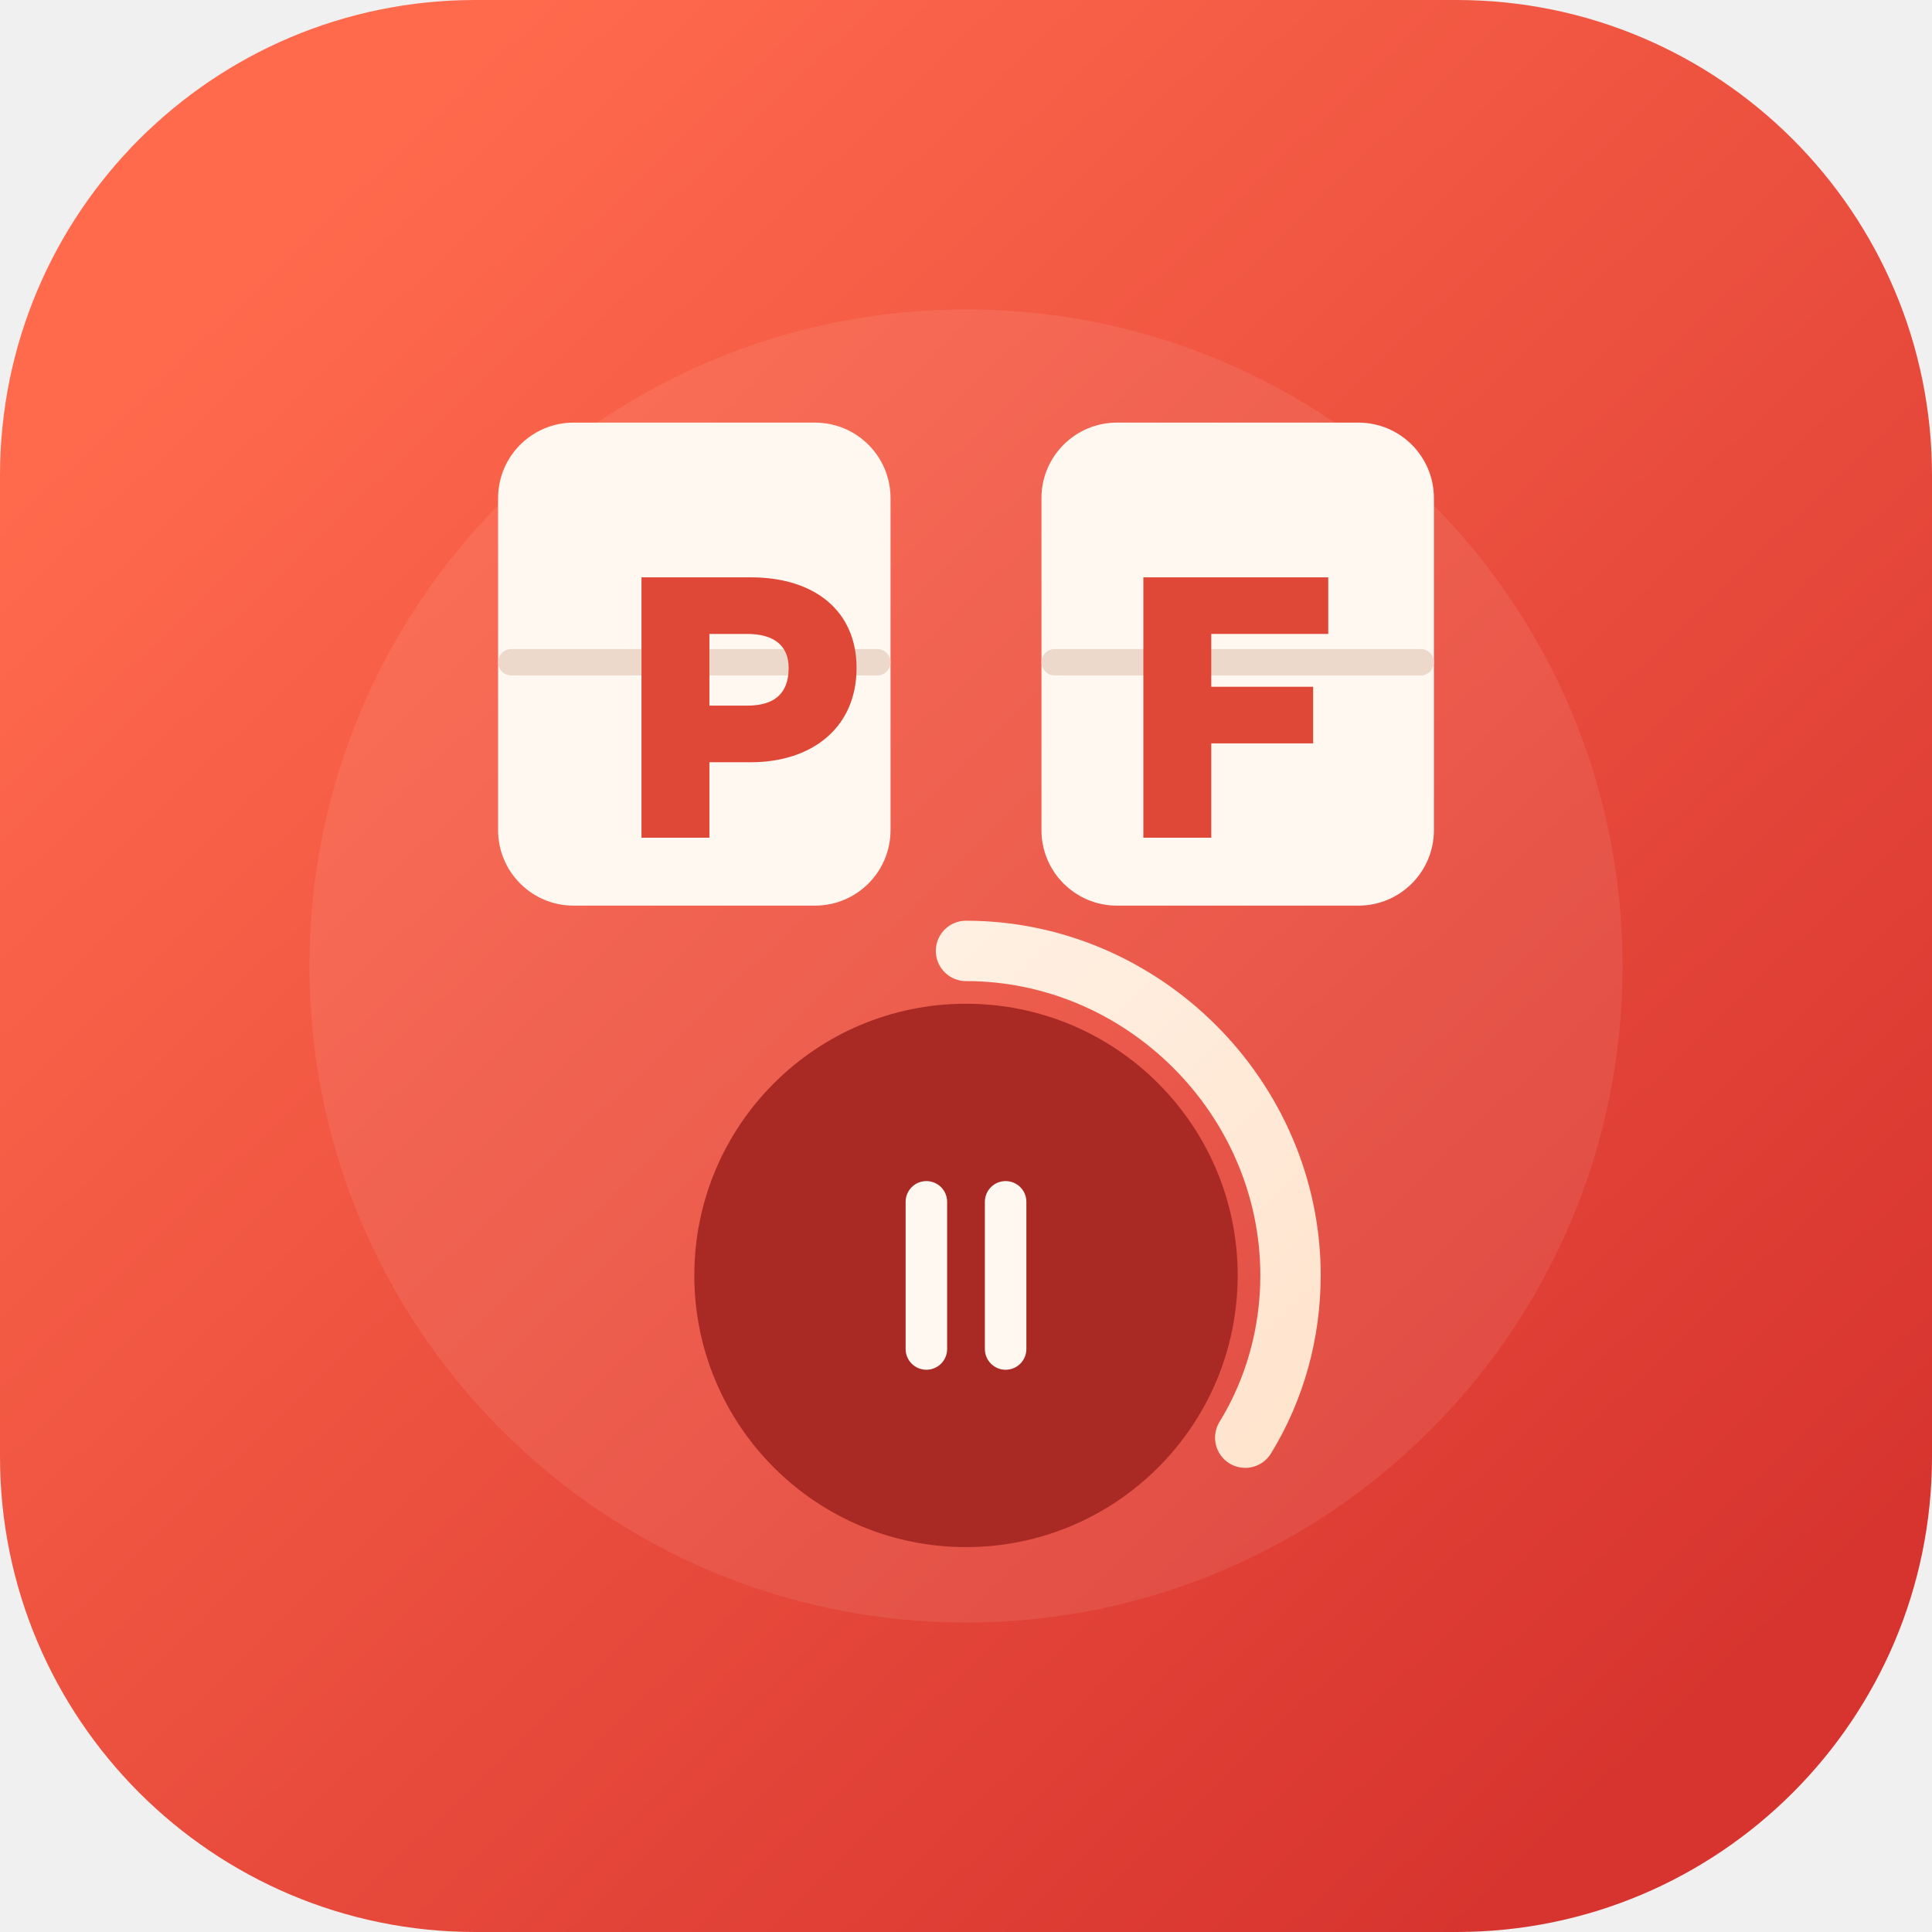
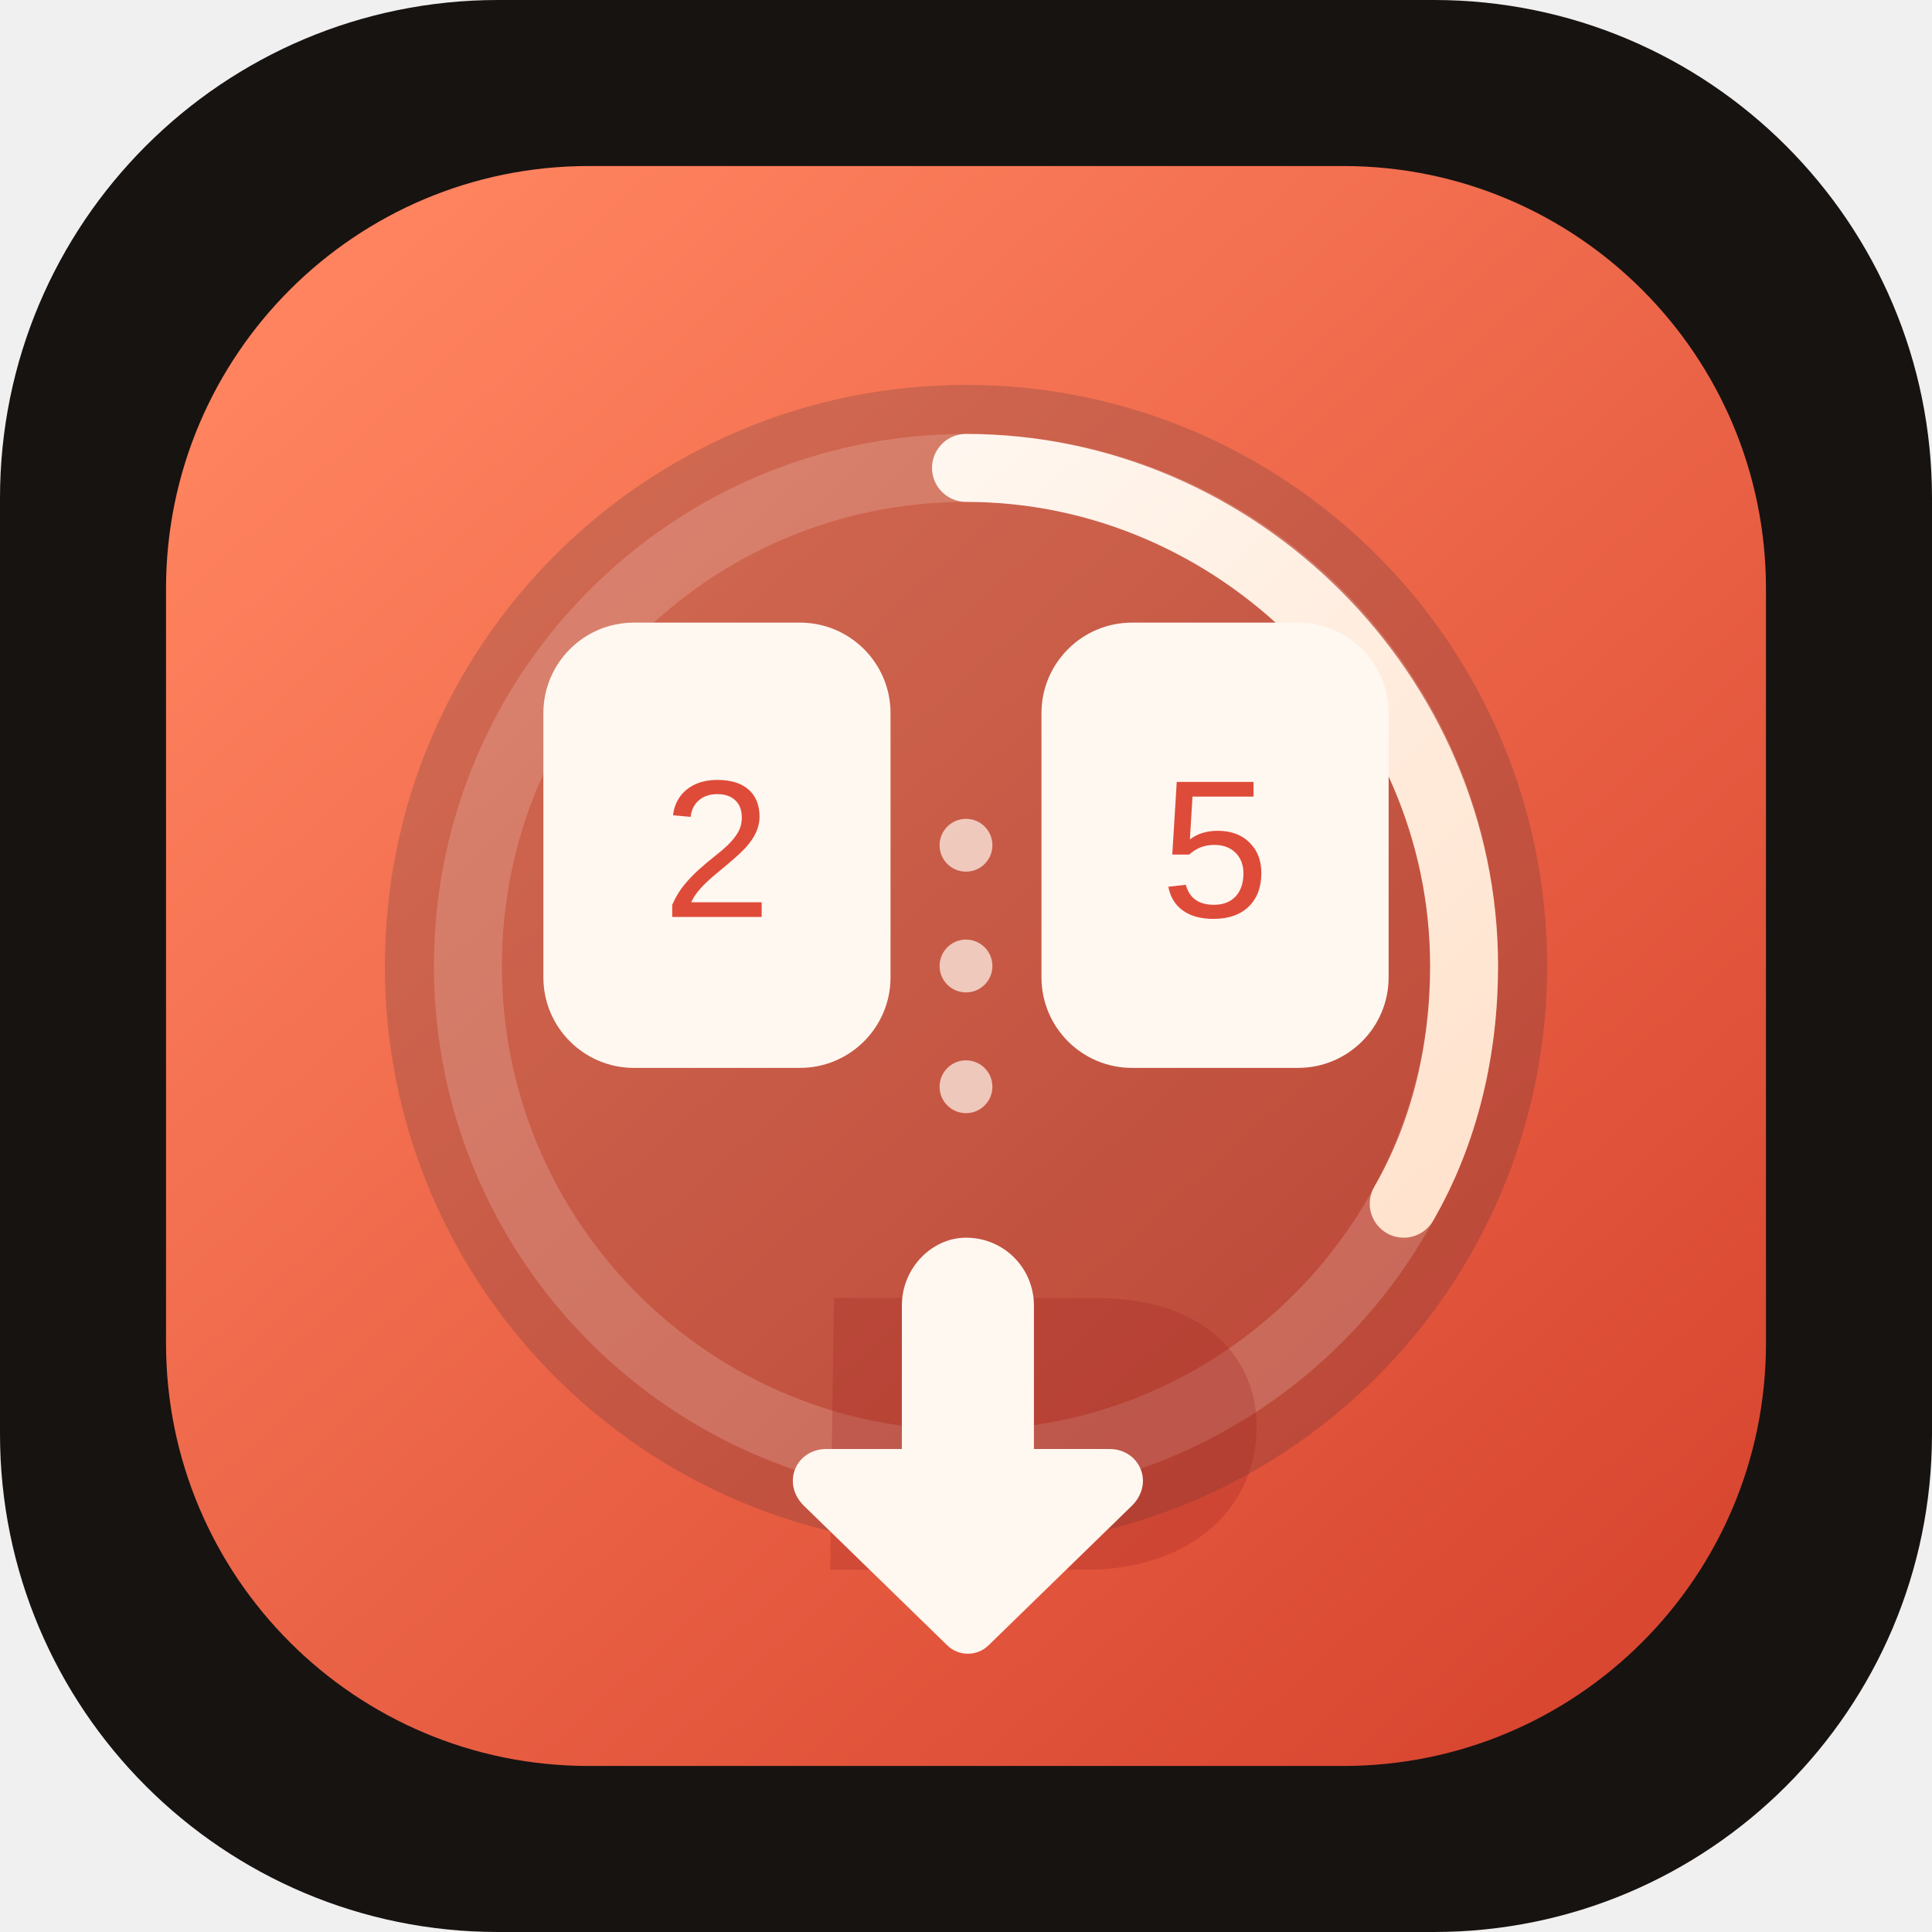
<svg xmlns="http://www.w3.org/2000/svg" viewBox="0 0 512 512">
  <defs>
-     <linearGradient id="bg" x1="72" y1="64" x2="448" y2="456" gradientUnits="userSpaceOnUse">
-       <stop offset="0" stop-color="#ff6a4d" />
-       <stop offset="1" stop-color="#d7342f" />
+     <linearGradient id="card" x1="92" y1="76" x2="418" y2="438" gradientUnits="userSpaceOnUse">
+       <stop offset="0" stop-color="#ff835f" />
+       <stop offset="1" stop-color="#d94731" />
    </linearGradient>
-     <linearGradient id="ring" x1="164" y1="176" x2="352" y2="364" gradientUnits="userSpaceOnUse">
-       <stop offset="0" stop-color="#fff9f2" />
-       <stop offset="1" stop-color="#ffe4ce" />
+     <linearGradient id="glow" x1="160" y1="152" x2="354" y2="356" gradientUnits="userSpaceOnUse">
+       <stop offset="0" stop-color="#fffaf5" />
+       <stop offset="1" stop-color="#ffe2cc" />
    </linearGradient>
  </defs>
-   <rect width="512" height="512" rx="126" fill="url(#bg)" />
-   <circle cx="256" cy="256" r="174" fill="#ffffff" opacity=".08" />
-   <rect x="132" y="112" width="104" height="128" rx="20" fill="#fff8f1" />
-   <rect x="276" y="112" width="104" height="128" rx="20" fill="#fff8f1" />
-   <rect x="132" y="172" width="104" height="7" rx="3.5" fill="#ecd9cc" />
-   <rect x="276" y="172" width="104" height="7" rx="3.5" fill="#ecd9cc" />
-   <path d="M170 153h29c17 0 28 9 28 24 0 16-12 25-28 25h-11v20h-18zM188 168v19h10c7 0 11-3 11-10 0-6-4-9-11-9z" fill="#df4837" />
-   <path d="M303 153h49v15h-31v14h27v15h-27v25h-18z" fill="#df4837" />
-   <circle cx="256" cy="338" r="72" fill="#a92a24" />
-   <path d="M256 252c47 0 86 39 86 86 0 15-4 30-12 43" fill="none" stroke="url(#ring)" stroke-width="16" stroke-linecap="round" />
-   <rect x="240" y="313" width="11" height="50" rx="5.5" fill="#fff8f1" />
-   <rect x="261" y="313" width="11" height="50" rx="5.5" fill="#fff8f1" />
+   <rect width="512" height="512" rx="132" fill="#171311" />
+   <rect x="44" y="44" width="424" height="424" rx="112" fill="url(#card)" />
+   <circle cx="256" cy="256" r="154" fill="#1a2236" opacity=".18" />
+   <circle cx="256" cy="256" r="132" fill="none" stroke="rgba(255,248,241,.18)" stroke-width="18" />
+   <path d="M256 124c72 0 132 60 132 132 0 22-5 44-16 63" fill="none" stroke="url(#glow)" stroke-width="18" stroke-linecap="round" />
+   <rect x="144" y="165" width="92" height="118" rx="24" fill="#fff8f1" />
+   <rect x="276" y="165" width="92" height="118" rx="24" fill="#fff8f1" />
+   <text x="190" y="243" text-anchor="middle" font-family="Sora, Arial, sans-serif" font-size="52" fill="#df4b39">2</text>
+   <text x="322" y="243" text-anchor="middle" font-family="Sora, Arial, sans-serif" font-size="52" fill="#df4b39">5</text>
+   <circle cx="256" cy="224" r="7" fill="#fff4ea" opacity=".72" />
+   <circle cx="256" cy="256" r="7" fill="#fff4ea" opacity=".72" />
+   <circle cx="256" cy="288" r="7" fill="#fff4ea" opacity=".72" />
+   <path d="M221 344h70c26 0 42 14 42 34 0 23-19 38-45 38h-68z" fill="#9f241f" opacity=".28" />
+   <path d="M256 328c10 0 18 8 18 18v38h20c8 0 12 9 6 15l-38 37c-3 3-8 3-11 0l-38-37c-6-6-2-15 6-15h20v-38c0-10 8-18 17-18z" fill="#fff8f1" />
</svg>
